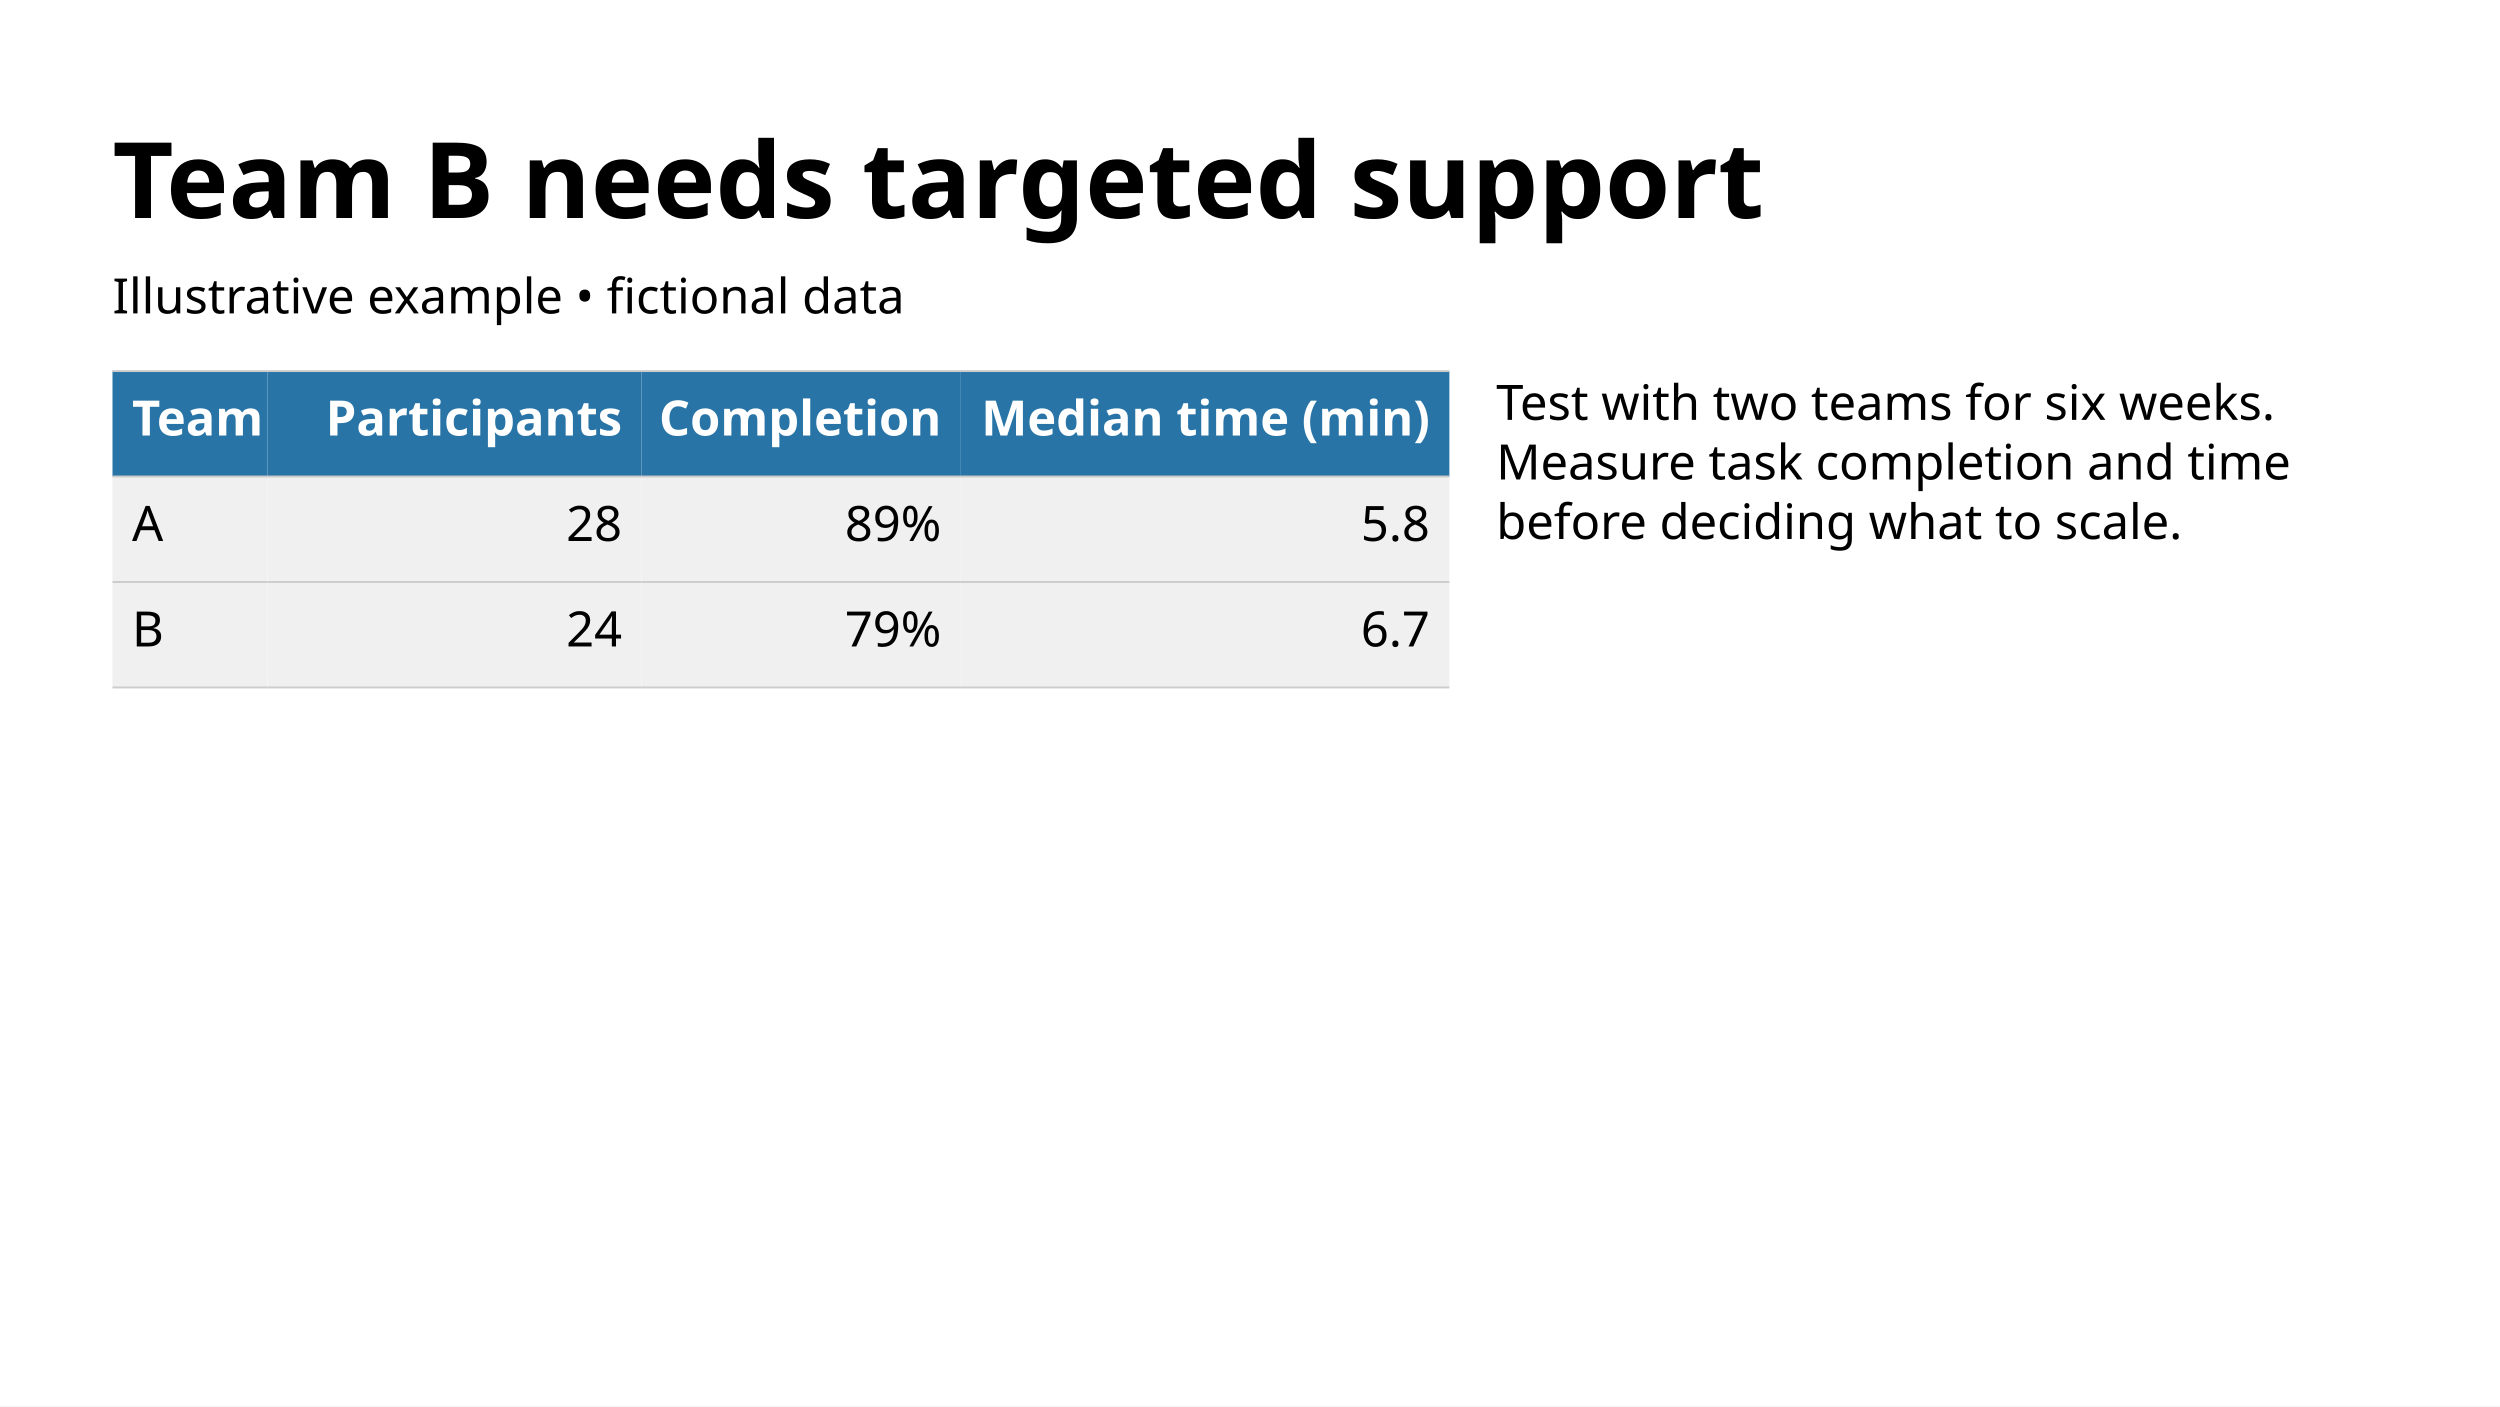
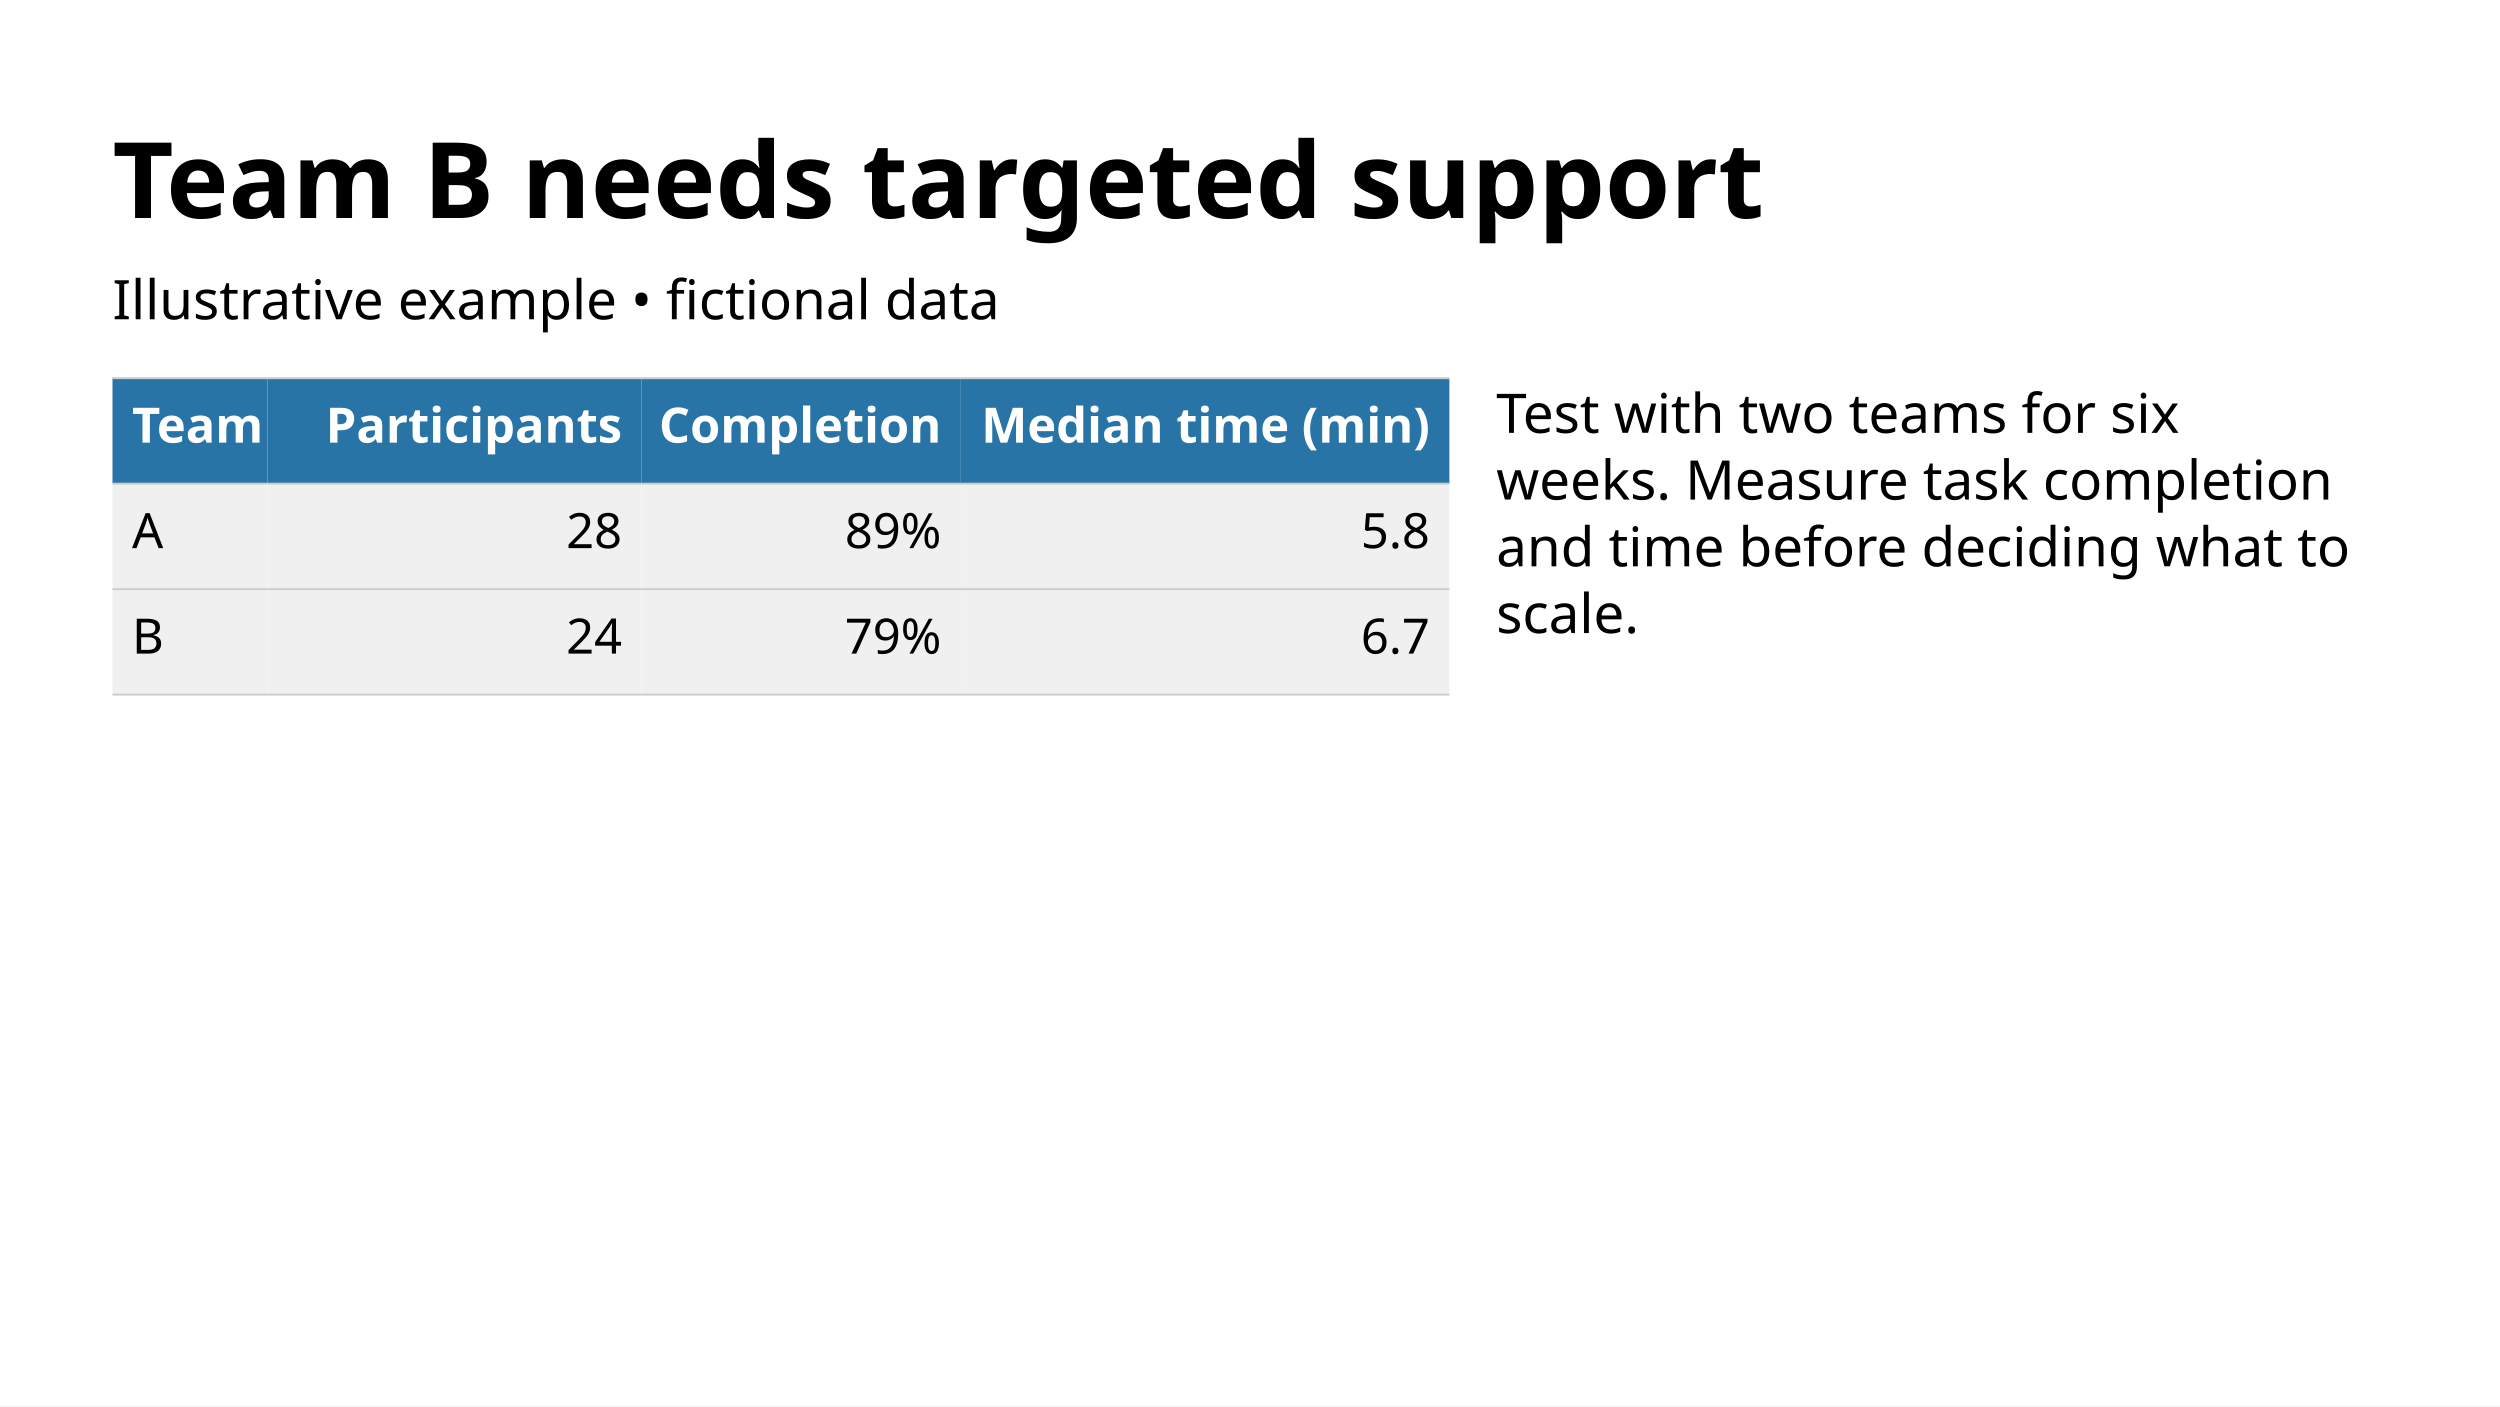
<svg xmlns="http://www.w3.org/2000/svg" aria-label="Team B needs targeted support" aria-roledescription="slide" height="720" role="group" viewBox="0 0 1280 720" width="1280">
  <rect aria-hidden="true" fill="#FFFFFF" height="720" opacity="1" width="1280" x="0" y="0" />
  <g>
    <text fill="#000000" font-family="Aptos Display, sans-serif" font-size="54" font-weight="700" style="white-space:pre" text-anchor="start" x="57.6" xml:space="preserve" y="111.6">Team B needs targeted support</text>
  </g>
  <g>
-     <text fill="#000000" font-family="Aptos, sans-serif" font-size="25" font-weight="400" style="white-space:pre" text-anchor="start" x="57.6" xml:space="preserve" y="160.48">Illustrative example • fictional data</text>
+     <text fill="#000000" font-family="Aptos, sans-serif" font-size="28" font-weight="400" style="white-space:pre" text-anchor="start" x="57.6" xml:space="preserve" y="163.48">Illustrative example • fictional data</text>
  </g>
  <g>
-     <rect aria-hidden="true" fill="#2874A6" height="54" width="79.398" x="57.6" y="189.98" />
+     <rect aria-hidden="true" fill="#2874A6" height="54" width="79.398" x="57.6" y="193.64" />
    <g>
-       <text fill="#FFFFFF" font-family="Aptos, sans-serif" font-size="25" font-weight="700" style="white-space:pre" text-anchor="start" x="67.6" xml:space="preserve" y="222.98">Team</text>
+       <text fill="#FFFFFF" font-family="Aptos, sans-serif" font-size="25" font-weight="700" style="white-space:pre" text-anchor="start" x="67.6" xml:space="preserve" y="226.64">Team</text>
    </g>
-     <rect aria-hidden="true" fill="#2874A6" height="54" width="191.488" x="136.998" y="189.98" />
+     <rect aria-hidden="true" fill="#2874A6" height="54" width="191.488" x="136.998" y="193.64" />
    <g>
-       <text fill="#FFFFFF" font-family="Aptos, sans-serif" font-size="25" font-weight="700" style="white-space:pre" text-anchor="end" x="318.486" xml:space="preserve" y="222.98">Participants</text>
+       <text fill="#FFFFFF" font-family="Aptos, sans-serif" font-size="25" font-weight="700" style="white-space:pre" text-anchor="end" x="318.486" xml:space="preserve" y="226.64">Participants</text>
    </g>
-     <rect aria-hidden="true" fill="#2874A6" height="54" width="163.466" x="328.486" y="189.98" />
+     <rect aria-hidden="true" fill="#2874A6" height="54" width="163.466" x="328.486" y="193.64" />
    <g>
-       <text fill="#FFFFFF" font-family="Aptos, sans-serif" font-size="25" font-weight="700" style="white-space:pre" text-anchor="end" x="481.952" xml:space="preserve" y="222.98">Completion</text>
+       <text fill="#FFFFFF" font-family="Aptos, sans-serif" font-size="25" font-weight="700" style="white-space:pre" text-anchor="end" x="481.952" xml:space="preserve" y="226.64">Completion</text>
    </g>
-     <rect aria-hidden="true" fill="#2874A6" height="54" width="250.128" x="491.952" y="189.98" />
+     <rect aria-hidden="true" fill="#2874A6" height="54" width="250.128" x="491.952" y="193.64" />
    <g>
-       <text fill="#FFFFFF" font-family="Aptos, sans-serif" font-size="25" font-weight="700" style="white-space:pre" text-anchor="end" x="732.08" xml:space="preserve" y="222.98">Median time (min)</text>
+       <text fill="#FFFFFF" font-family="Aptos, sans-serif" font-size="25" font-weight="700" style="white-space:pre" text-anchor="end" x="732.08" xml:space="preserve" y="226.64">Median time (min)</text>
    </g>
-     <rect aria-hidden="true" fill="#F0F0F0" height="54" width="79.398" x="57.6" y="243.98" />
+     <rect aria-hidden="true" fill="#F0F0F0" height="54" width="79.398" x="57.6" y="247.64" />
    <g>
-       <text fill="#000000" font-family="Aptos, sans-serif" font-size="25" font-weight="400" style="white-space:pre" text-anchor="start" x="67.6" xml:space="preserve" y="276.98">A</text>
+       <text fill="#000000" font-family="Aptos, sans-serif" font-size="25" font-weight="400" style="white-space:pre" text-anchor="start" x="67.6" xml:space="preserve" y="280.64">A</text>
    </g>
-     <rect aria-hidden="true" fill="#F0F0F0" height="54" width="191.488" x="136.998" y="243.98" />
+     <rect aria-hidden="true" fill="#F0F0F0" height="54" width="191.488" x="136.998" y="247.64" />
    <g>
-       <text fill="#000000" font-family="Aptos, sans-serif" font-size="25" font-weight="400" style="white-space:pre" text-anchor="end" x="318.486" xml:space="preserve" y="276.98">28</text>
+       <text fill="#000000" font-family="Aptos, sans-serif" font-size="25" font-weight="400" style="white-space:pre" text-anchor="end" x="318.486" xml:space="preserve" y="280.64">28</text>
    </g>
-     <rect aria-hidden="true" fill="#F0F0F0" height="54" width="163.466" x="328.486" y="243.98" />
+     <rect aria-hidden="true" fill="#F0F0F0" height="54" width="163.466" x="328.486" y="247.64" />
    <g>
-       <text fill="#000000" font-family="Aptos, sans-serif" font-size="25" font-weight="400" style="white-space:pre" text-anchor="end" x="481.952" xml:space="preserve" y="276.98">89%</text>
+       <text fill="#000000" font-family="Aptos, sans-serif" font-size="25" font-weight="400" style="white-space:pre" text-anchor="end" x="481.952" xml:space="preserve" y="280.64">89%</text>
    </g>
-     <rect aria-hidden="true" fill="#F0F0F0" height="54" width="250.128" x="491.952" y="243.98" />
+     <rect aria-hidden="true" fill="#F0F0F0" height="54" width="250.128" x="491.952" y="247.64" />
    <g>
-       <text fill="#000000" font-family="Aptos, sans-serif" font-size="25" font-weight="400" style="white-space:pre" text-anchor="end" x="732.08" xml:space="preserve" y="276.98">5.8</text>
+       <text fill="#000000" font-family="Aptos, sans-serif" font-size="25" font-weight="400" style="white-space:pre" text-anchor="end" x="732.08" xml:space="preserve" y="280.64">5.8</text>
    </g>
-     <rect aria-hidden="true" fill="#F0F0F0" height="54" width="79.398" x="57.6" y="297.98" />
+     <rect aria-hidden="true" fill="#F0F0F0" height="54" width="79.398" x="57.6" y="301.64" />
    <g>
-       <text fill="#000000" font-family="Aptos, sans-serif" font-size="25" font-weight="400" style="white-space:pre" text-anchor="start" x="67.6" xml:space="preserve" y="330.98">B</text>
+       <text fill="#000000" font-family="Aptos, sans-serif" font-size="25" font-weight="400" style="white-space:pre" text-anchor="start" x="67.6" xml:space="preserve" y="334.64">B</text>
    </g>
-     <rect aria-hidden="true" fill="#F0F0F0" height="54" width="191.488" x="136.998" y="297.98" />
+     <rect aria-hidden="true" fill="#F0F0F0" height="54" width="191.488" x="136.998" y="301.64" />
    <g>
-       <text fill="#000000" font-family="Aptos, sans-serif" font-size="25" font-weight="400" style="white-space:pre" text-anchor="end" x="318.486" xml:space="preserve" y="330.98">24</text>
+       <text fill="#000000" font-family="Aptos, sans-serif" font-size="25" font-weight="400" style="white-space:pre" text-anchor="end" x="318.486" xml:space="preserve" y="334.64">24</text>
    </g>
-     <rect aria-hidden="true" fill="#F0F0F0" height="54" width="163.466" x="328.486" y="297.98" />
+     <rect aria-hidden="true" fill="#F0F0F0" height="54" width="163.466" x="328.486" y="301.64" />
    <g>
-       <text fill="#000000" font-family="Aptos, sans-serif" font-size="25" font-weight="400" style="white-space:pre" text-anchor="end" x="481.952" xml:space="preserve" y="330.98">79%</text>
+       <text fill="#000000" font-family="Aptos, sans-serif" font-size="25" font-weight="400" style="white-space:pre" text-anchor="end" x="481.952" xml:space="preserve" y="334.64">79%</text>
    </g>
-     <rect aria-hidden="true" fill="#F0F0F0" height="54" width="250.128" x="491.952" y="297.98" />
+     <rect aria-hidden="true" fill="#F0F0F0" height="54" width="250.128" x="491.952" y="301.64" />
    <g>
-       <text fill="#000000" font-family="Aptos, sans-serif" font-size="25" font-weight="400" style="white-space:pre" text-anchor="end" x="732.08" xml:space="preserve" y="330.98">6.7</text>
+       <text fill="#000000" font-family="Aptos, sans-serif" font-size="25" font-weight="400" style="white-space:pre" text-anchor="end" x="732.08" xml:space="preserve" y="334.64">6.7</text>
    </g>
-     <line aria-hidden="true" stroke="#CCCCCC" stroke-width="1" x1="57.6" x2="136.998" y1="189.98" y2="189.98" />
-     <line aria-hidden="true" stroke="#CCCCCC" stroke-width="1" x1="57.6" x2="136.998" y1="243.98" y2="243.98" />
-     <line aria-hidden="true" stroke="#CCCCCC" stroke-width="1" x1="136.998" x2="328.486" y1="189.98" y2="189.98" />
-     <line aria-hidden="true" stroke="#CCCCCC" stroke-width="1" x1="136.998" x2="328.486" y1="243.98" y2="243.98" />
-     <line aria-hidden="true" stroke="#CCCCCC" stroke-width="1" x1="328.486" x2="491.952" y1="189.98" y2="189.98" />
-     <line aria-hidden="true" stroke="#CCCCCC" stroke-width="1" x1="328.486" x2="491.952" y1="243.98" y2="243.98" />
-     <line aria-hidden="true" stroke="#CCCCCC" stroke-width="1" x1="491.952" x2="742.08" y1="189.98" y2="189.98" />
-     <line aria-hidden="true" stroke="#CCCCCC" stroke-width="1" x1="491.952" x2="742.08" y1="243.98" y2="243.98" />
-     <line aria-hidden="true" stroke="#CCCCCC" stroke-width="1" x1="57.6" x2="136.998" y1="297.98" y2="297.98" />
-     <line aria-hidden="true" stroke="#CCCCCC" stroke-width="1" x1="136.998" x2="328.486" y1="297.98" y2="297.98" />
-     <line aria-hidden="true" stroke="#CCCCCC" stroke-width="1" x1="328.486" x2="491.952" y1="297.98" y2="297.98" />
-     <line aria-hidden="true" stroke="#CCCCCC" stroke-width="1" x1="491.952" x2="742.08" y1="297.98" y2="297.98" />
-     <line aria-hidden="true" stroke="#CCCCCC" stroke-width="1" x1="57.6" x2="136.998" y1="351.98" y2="351.98" />
-     <line aria-hidden="true" stroke="#CCCCCC" stroke-width="1" x1="136.998" x2="328.486" y1="351.98" y2="351.98" />
-     <line aria-hidden="true" stroke="#CCCCCC" stroke-width="1" x1="328.486" x2="491.952" y1="351.98" y2="351.98" />
-     <line aria-hidden="true" stroke="#CCCCCC" stroke-width="1" x1="491.952" x2="742.08" y1="351.98" y2="351.98" />
+     <line aria-hidden="true" stroke="#CCCCCC" stroke-width="1" x1="57.6" x2="136.998" y1="193.64" y2="193.64" />
+     <line aria-hidden="true" stroke="#CCCCCC" stroke-width="1" x1="57.6" x2="136.998" y1="247.64" y2="247.64" />
+     <line aria-hidden="true" stroke="#CCCCCC" stroke-width="1" x1="136.998" x2="328.486" y1="193.64" y2="193.64" />
+     <line aria-hidden="true" stroke="#CCCCCC" stroke-width="1" x1="136.998" x2="328.486" y1="247.64" y2="247.64" />
+     <line aria-hidden="true" stroke="#CCCCCC" stroke-width="1" x1="328.486" x2="491.952" y1="193.64" y2="193.64" />
+     <line aria-hidden="true" stroke="#CCCCCC" stroke-width="1" x1="328.486" x2="491.952" y1="247.64" y2="247.64" />
+     <line aria-hidden="true" stroke="#CCCCCC" stroke-width="1" x1="491.952" x2="742.08" y1="193.64" y2="193.64" />
+     <line aria-hidden="true" stroke="#CCCCCC" stroke-width="1" x1="491.952" x2="742.08" y1="247.64" y2="247.64" />
+     <line aria-hidden="true" stroke="#CCCCCC" stroke-width="1" x1="57.6" x2="136.998" y1="301.64" y2="301.64" />
+     <line aria-hidden="true" stroke="#CCCCCC" stroke-width="1" x1="136.998" x2="328.486" y1="301.64" y2="301.64" />
+     <line aria-hidden="true" stroke="#CCCCCC" stroke-width="1" x1="328.486" x2="491.952" y1="301.64" y2="301.64" />
+     <line aria-hidden="true" stroke="#CCCCCC" stroke-width="1" x1="491.952" x2="742.08" y1="301.64" y2="301.64" />
+     <line aria-hidden="true" stroke="#CCCCCC" stroke-width="1" x1="57.6" x2="136.998" y1="355.64" y2="355.64" />
+     <line aria-hidden="true" stroke="#CCCCCC" stroke-width="1" x1="136.998" x2="328.486" y1="355.64" y2="355.64" />
+     <line aria-hidden="true" stroke="#CCCCCC" stroke-width="1" x1="328.486" x2="491.952" y1="355.64" y2="355.64" />
+     <line aria-hidden="true" stroke="#CCCCCC" stroke-width="1" x1="491.952" x2="742.08" y1="355.64" y2="355.64" />
  </g>
  <g>
-     <text fill="#000000" font-family="Aptos, sans-serif" font-size="25" font-weight="400" style="white-space:pre" text-anchor="start" x="766.08" xml:space="preserve" y="214.98">Test with two teams for six weeks. </text>
-     <text fill="#000000" font-family="Aptos, sans-serif" font-size="25" font-weight="400" style="white-space:pre" text-anchor="start" x="766.08" xml:space="preserve" y="245.48">Measure task completion and time </text>
-     <text fill="#000000" font-family="Aptos, sans-serif" font-size="25" font-weight="400" style="white-space:pre" text-anchor="start" x="766.08" xml:space="preserve" y="275.98">before deciding what to scale.</text>
+     <text fill="#000000" font-family="Aptos, sans-serif" font-size="28" font-weight="400" style="white-space:pre" text-anchor="start" x="766.08" xml:space="preserve" y="221.64">Test with two teams for six </text>
+     <text fill="#000000" font-family="Aptos, sans-serif" font-size="28" font-weight="400" style="white-space:pre" text-anchor="start" x="766.08" xml:space="preserve" y="255.8">weeks. Measure task completion </text>
+     <text fill="#000000" font-family="Aptos, sans-serif" font-size="28" font-weight="400" style="white-space:pre" text-anchor="start" x="766.08" xml:space="preserve" y="289.96">and time before deciding what to </text>
+     <text fill="#000000" font-family="Aptos, sans-serif" font-size="28" font-weight="400" style="white-space:pre" text-anchor="start" x="766.08" xml:space="preserve" y="324.12">scale.</text>
  </g>
</svg>
